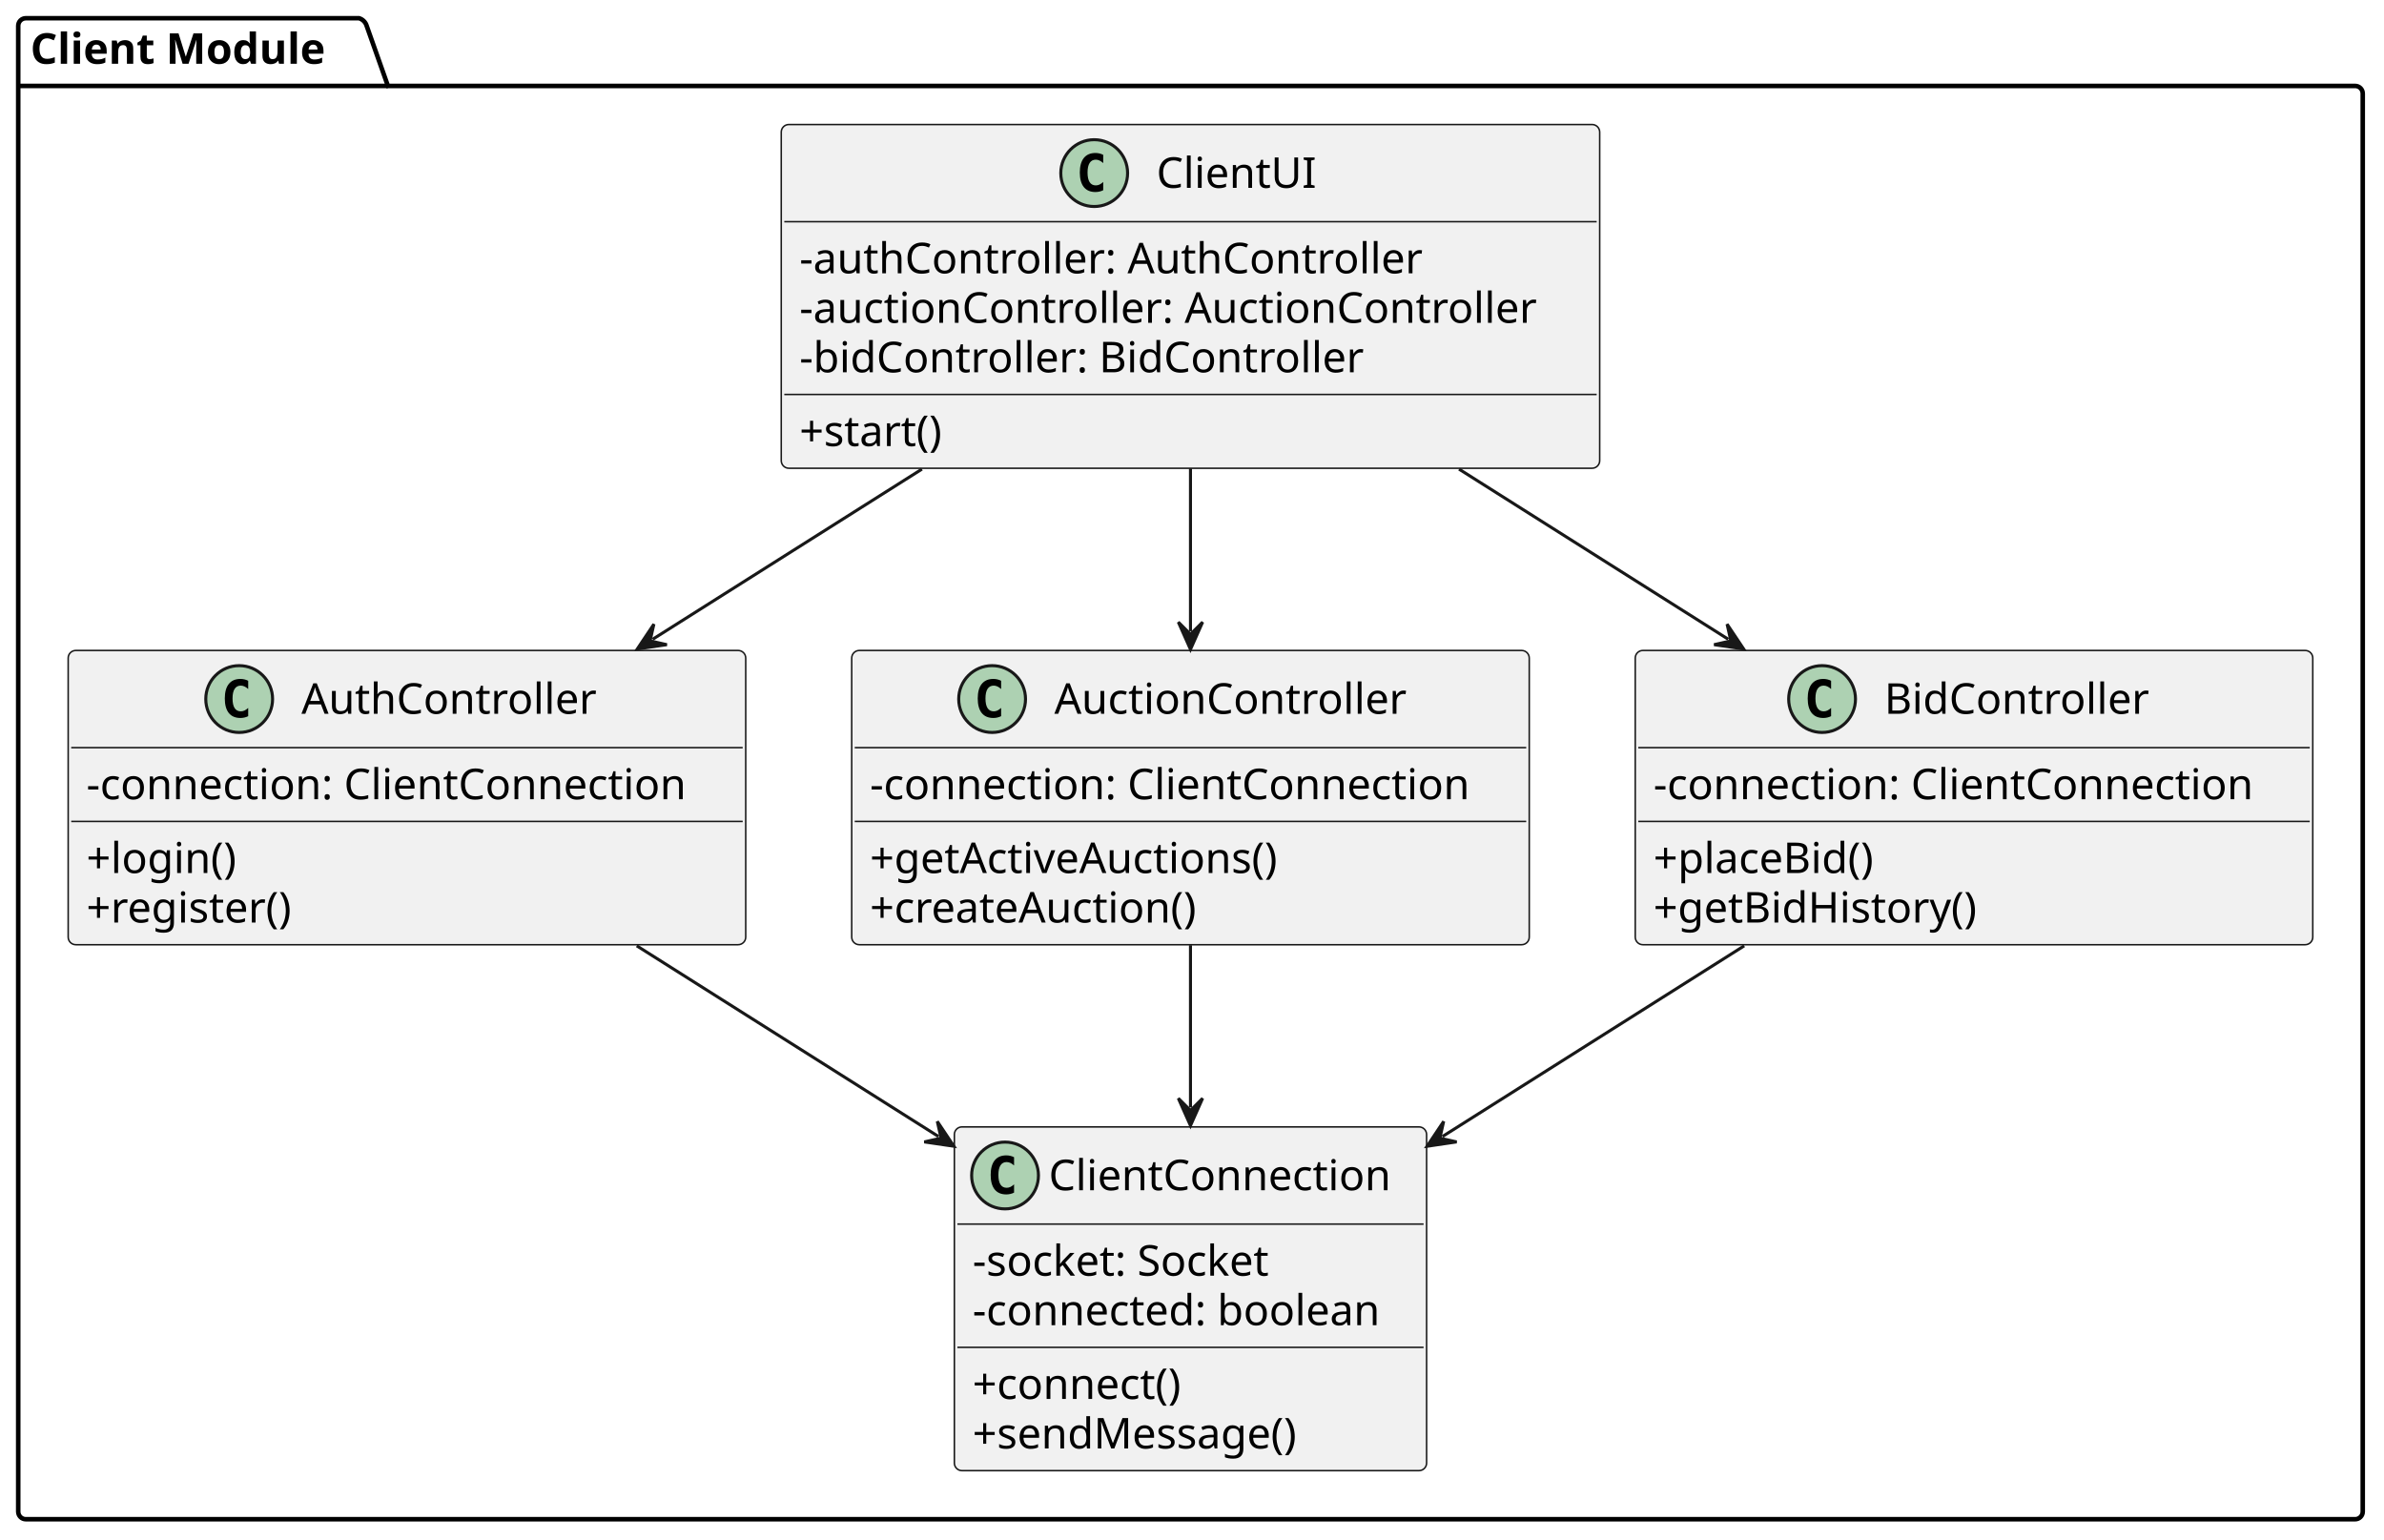
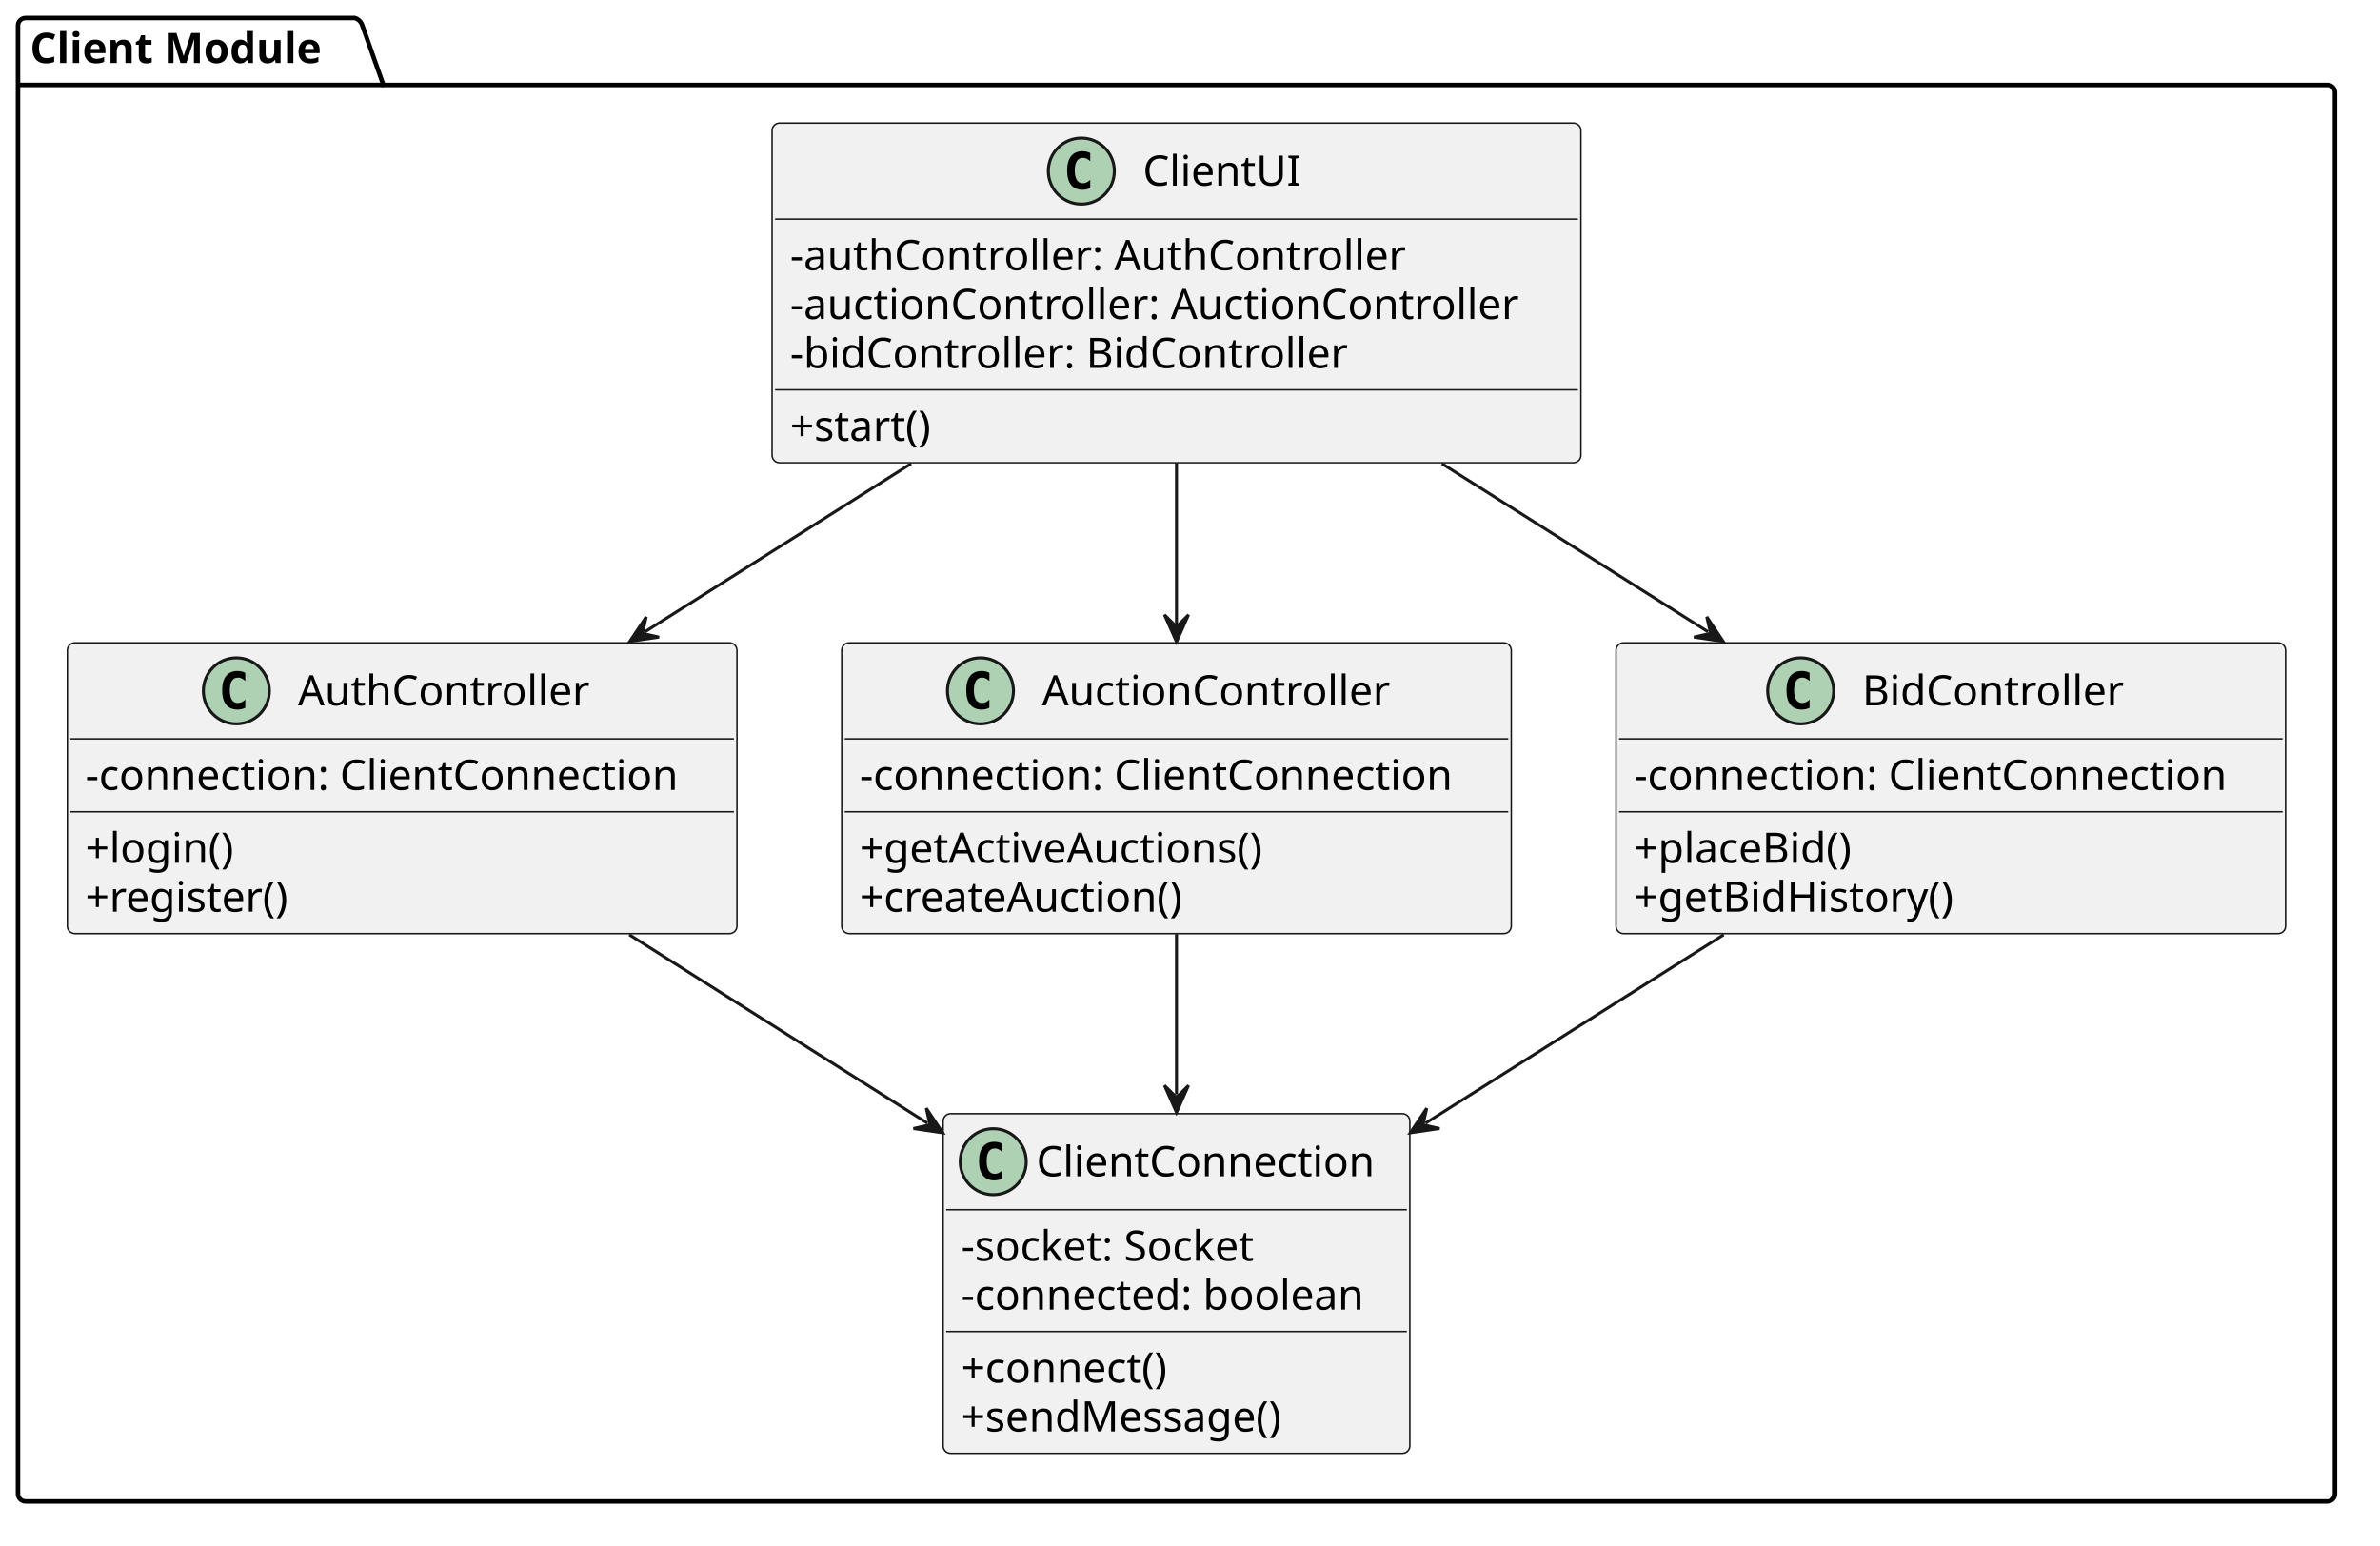
- <svg xmlns="http://www.w3.org/2000/svg" contentStyleType="text/css" data-diagram-type="CLASS" height="507px" preserveAspectRatio="none" style="width:785px;height:507px;background:#FFFFFF;" version="1.1" viewBox="0 0 785 507" width="785px" zoomAndPan="magnify">
+ <svg xmlns="http://www.w3.org/2000/svg" contentStyleType="text/css" data-diagram-type="CLASS" height="515px" preserveAspectRatio="none" style="width:793px;height:515px;background:#FFFFFF;" version="1.1" viewBox="0 0 793 515" width="793px" zoomAndPan="magnify">
  <defs />
  <g>
    <g class="cluster" data-qualified-name="Client Module" data-source-line="4" id="ent0002">
      <path d="M8.5,6 L118.232,6 A3.75,3.75 0 0 1 120.732,8.5 L127.732,28.297 L775.5,28.297 A2.5,2.5 0 0 1 778,30.797 L778,497.77 A2.5,2.5 0 0 1 775.5,500.27 L8.5,500.27 A2.5,2.5 0 0 1 6,497.77 L6,8.5 A2.5,2.5 0 0 1 8.5,6" fill="none" style="stroke:#000000;stroke-width:1.5;" />
      <line style="stroke:#000000;stroke-width:1.5;" x1="6" x2="127.732" y1="28.297" y2="28.297" />
-       <text fill="#000000" font-family="sans-serif" font-size="14" font-weight="bold" lengthAdjust="spacing" textLength="108.732" x="10" y="20.995">Client Module</text>
+       <text fill="#000000" font-family="sans-serif" font-size="14" font-weight="700" lengthAdjust="spacing" textLength="108.732" x="10" y="20.995">Client Module</text>
    </g>
    <g class="entity" data-qualified-name="Client Module.ClientConnection" data-source-line="5" id="ent0003">
      <rect fill="#F1F1F1" height="113.188" rx="2.5" ry="2.5" style="stroke:#181818;stroke-width:0.5;" width="155.5" x="314.25" y="371.08" />
      <ellipse cx="330.94" cy="387.08" fill="#ADD1B2" rx="11" ry="11" style="stroke:#181818;stroke-width:1;" />
      <path d="M333.908,392.721 Q333.33,393.017 332.69,393.158 Q332.049,393.314 331.346,393.314 Q328.846,393.314 327.518,391.674 Q326.205,390.017 326.205,386.892 Q326.205,383.767 327.518,382.111 Q328.846,380.455 331.346,380.455 Q332.049,380.455 332.69,380.611 Q333.346,380.767 333.908,381.064 L333.908,383.783 Q333.283,383.205 332.69,382.939 Q332.096,382.658 331.471,382.658 Q330.127,382.658 329.44,383.736 Q328.752,384.799 328.752,386.892 Q328.752,388.986 329.44,390.064 Q330.127,391.127 331.471,391.127 Q332.096,391.127 332.69,390.861 Q333.283,390.58 333.908,390.002 L333.908,392.721 Z " fill="#000000" />
      <text fill="#000000" font-family="sans-serif" font-size="14" lengthAdjust="spacing" textLength="119.745" x="345.315" y="391.927">ClientConnection</text>
      <line style="stroke:#181818;stroke-width:0.5;" x1="315.25" x2="468.75" y1="403.08" y2="403.08" />
      <text fill="#000000" font-family="sans-serif" font-size="14" lengthAdjust="spacing" textLength="107.345" x="320.25" y="420.075">-socket: Socket</text>
      <text fill="#000000" font-family="sans-serif" font-size="14" lengthAdjust="spacing" textLength="143.5" x="320.25" y="436.372">-connected: boolean</text>
      <line style="stroke:#181818;stroke-width:0.5;" x1="315.25" x2="468.75" y1="443.674" y2="443.674" />
      <text fill="#000000" font-family="sans-serif" font-size="14" lengthAdjust="spacing" textLength="78.463" x="320.25" y="460.669">+connect()</text>
      <text fill="#000000" font-family="sans-serif" font-size="14" lengthAdjust="spacing" textLength="117.681" x="320.25" y="476.966">+sendMessage()</text>
    </g>
    <g class="entity" data-qualified-name="Client Module.AuthController" data-source-line="12" id="ent0004">
      <rect fill="#F1F1F1" height="96.891" rx="2.5" ry="2.5" style="stroke:#181818;stroke-width:0.5;" width="223.101" x="22.45" y="214.19" />
      <ellipse cx="78.758" cy="230.19" fill="#ADD1B2" rx="11" ry="11" style="stroke:#181818;stroke-width:1;" />
      <path d="M81.726,235.831 Q81.148,236.127 80.508,236.268 Q79.867,236.424 79.164,236.424 Q76.664,236.424 75.336,234.784 Q74.023,233.127 74.023,230.002 Q74.023,226.877 75.336,225.221 Q76.664,223.565 79.164,223.565 Q79.867,223.565 80.508,223.721 Q81.164,223.877 81.726,224.174 L81.726,226.893 Q81.101,226.315 80.508,226.049 Q79.914,225.768 79.289,225.768 Q77.945,225.768 77.258,226.846 Q76.57,227.909 76.57,230.002 Q76.57,232.096 77.258,233.174 Q77.945,234.237 79.289,234.237 Q79.914,234.237 80.508,233.971 Q81.101,233.69 81.726,233.112 L81.726,235.831 Z " fill="#000000" />
      <text fill="#000000" font-family="sans-serif" font-size="14" lengthAdjust="spacing" textLength="101.985" x="99.258" y="235.037">AuthController</text>
      <line style="stroke:#181818;stroke-width:0.5;" x1="23.45" x2="244.551" y1="246.19" y2="246.19" />
      <text fill="#000000" font-family="sans-serif" font-size="14" lengthAdjust="spacing" textLength="211.101" x="28.45" y="263.185">-connection: ClientConnection</text>
      <line style="stroke:#181818;stroke-width:0.5;" x1="23.45" x2="244.551" y1="270.487" y2="270.487" />
      <text fill="#000000" font-family="sans-serif" font-size="14" lengthAdjust="spacing" textLength="56.759" x="28.45" y="287.482">+login()</text>
      <text fill="#000000" font-family="sans-serif" font-size="14" lengthAdjust="spacing" textLength="76.952" x="28.45" y="303.779">+register()</text>
    </g>
    <g class="entity" data-qualified-name="Client Module.AuctionController" data-source-line="18" id="ent0005">
      <rect fill="#F1F1F1" height="96.891" rx="2.5" ry="2.5" style="stroke:#181818;stroke-width:0.5;" width="223.101" x="280.45" y="214.19" />
      <ellipse cx="326.681" cy="230.19" fill="#ADD1B2" rx="11" ry="11" style="stroke:#181818;stroke-width:1;" />
      <path d="M329.65,235.831 Q329.072,236.127 328.431,236.268 Q327.791,236.424 327.088,236.424 Q324.588,236.424 323.26,234.784 Q321.947,233.127 321.947,230.002 Q321.947,226.877 323.26,225.221 Q324.588,223.565 327.088,223.565 Q327.791,223.565 328.431,223.721 Q329.088,223.877 329.65,224.174 L329.65,226.893 Q329.025,226.315 328.431,226.049 Q327.838,225.768 327.213,225.768 Q325.869,225.768 325.181,226.846 Q324.494,227.909 324.494,230.002 Q324.494,232.096 325.181,233.174 Q325.869,234.237 327.213,234.237 Q327.838,234.237 328.431,233.971 Q329.025,233.69 329.65,233.112 L329.65,235.831 Z " fill="#000000" />
      <text fill="#000000" font-family="sans-serif" font-size="14" lengthAdjust="spacing" textLength="122.138" x="347.181" y="235.037">AuctionController</text>
      <line style="stroke:#181818;stroke-width:0.5;" x1="281.45" x2="502.551" y1="246.19" y2="246.19" />
      <text fill="#000000" font-family="sans-serif" font-size="14" lengthAdjust="spacing" textLength="211.101" x="286.45" y="263.185">-connection: ClientConnection</text>
      <line style="stroke:#181818;stroke-width:0.5;" x1="281.45" x2="502.551" y1="270.487" y2="270.487" />
      <text fill="#000000" font-family="sans-serif" font-size="14" lengthAdjust="spacing" textLength="149.454" x="286.45" y="287.482">+getActiveAuctions()</text>
      <text fill="#000000" font-family="sans-serif" font-size="14" lengthAdjust="spacing" textLength="120.367" x="286.45" y="303.779">+createAuction()</text>
    </g>
    <g class="entity" data-qualified-name="Client Module.BidController" data-source-line="24" id="ent0006">
      <rect fill="#F1F1F1" height="96.891" rx="2.5" ry="2.5" style="stroke:#181818;stroke-width:0.5;" width="223.101" x="538.45" y="214.19" />
      <ellipse cx="599.973" cy="230.19" fill="#ADD1B2" rx="11" ry="11" style="stroke:#181818;stroke-width:1;" />
      <path d="M602.942,235.831 Q602.364,236.127 601.723,236.268 Q601.083,236.424 600.38,236.424 Q597.88,236.424 596.552,234.784 Q595.239,233.127 595.239,230.002 Q595.239,226.877 596.552,225.221 Q597.88,223.565 600.38,223.565 Q601.083,223.565 601.723,223.721 Q602.38,223.877 602.942,224.174 L602.942,226.893 Q602.317,226.315 601.723,226.049 Q601.13,225.768 600.505,225.768 Q599.161,225.768 598.473,226.846 Q597.786,227.909 597.786,230.002 Q597.786,232.096 598.473,233.174 Q599.161,234.237 600.505,234.237 Q601.13,234.237 601.723,233.971 Q602.317,233.69 602.942,233.112 L602.942,235.831 Z " fill="#000000" />
      <text fill="#000000" font-family="sans-serif" font-size="14" lengthAdjust="spacing" textLength="91.554" x="620.473" y="235.037">BidController</text>
      <line style="stroke:#181818;stroke-width:0.5;" x1="539.45" x2="760.551" y1="246.19" y2="246.19" />
      <text fill="#000000" font-family="sans-serif" font-size="14" lengthAdjust="spacing" textLength="211.101" x="544.45" y="263.185">-connection: ClientConnection</text>
      <line style="stroke:#181818;stroke-width:0.5;" x1="539.45" x2="760.551" y1="270.487" y2="270.487" />
      <text fill="#000000" font-family="sans-serif" font-size="14" lengthAdjust="spacing" textLength="82.701" x="544.45" y="287.482">+placeBid()</text>
      <text fill="#000000" font-family="sans-serif" font-size="14" lengthAdjust="spacing" textLength="117.831" x="544.45" y="303.779">+getBidHistory()</text>
    </g>
    <g class="entity" data-qualified-name="Client Module.ClientUI" data-source-line="30" id="ent0007">
      <rect fill="#F1F1F1" height="113.188" rx="2.5" ry="2.5" style="stroke:#181818;stroke-width:0.5;" width="269.496" x="257.25" y="41" />
      <ellipse cx="360.295" cy="57" fill="#ADD1B2" rx="11" ry="11" style="stroke:#181818;stroke-width:1;" />
      <path d="M363.264,62.641 Q362.685,62.938 362.045,63.078 Q361.404,63.234 360.701,63.234 Q358.201,63.234 356.873,61.594 Q355.56,59.938 355.56,56.812 Q355.56,53.688 356.873,52.031 Q358.201,50.375 360.701,50.375 Q361.404,50.375 362.045,50.531 Q362.701,50.688 363.264,50.984 L363.264,53.703 Q362.639,53.125 362.045,52.859 Q361.451,52.578 360.826,52.578 Q359.482,52.578 358.795,53.656 Q358.107,54.719 358.107,56.812 Q358.107,58.906 358.795,59.984 Q359.482,61.047 360.826,61.047 Q361.451,61.047 362.045,60.781 Q362.639,60.5 363.264,59.922 L363.264,62.641 Z " fill="#000000" />
      <text fill="#000000" font-family="sans-serif" font-size="14" lengthAdjust="spacing" textLength="54.906" x="380.795" y="61.847">ClientUI</text>
      <line style="stroke:#181818;stroke-width:0.5;" x1="258.25" x2="525.746" y1="73" y2="73" />
      <text fill="#000000" font-family="sans-serif" font-size="14" lengthAdjust="spacing" textLength="217.191" x="263.25" y="89.995">-authController: AuthController</text>
      <text fill="#000000" font-family="sans-serif" font-size="14" lengthAdjust="spacing" textLength="257.496" x="263.25" y="106.292">-auctionController: AuctionController</text>
      <text fill="#000000" font-family="sans-serif" font-size="14" lengthAdjust="spacing" textLength="196.608" x="263.25" y="122.589">-bidController: BidController</text>
      <line style="stroke:#181818;stroke-width:0.5;" x1="258.25" x2="525.746" y1="129.891" y2="129.891" />
      <text fill="#000000" font-family="sans-serif" font-size="14" lengthAdjust="spacing" textLength="55.262" x="263.25" y="146.886">+start()</text>
    </g>
    <g class="link" data-entity-1="ent0007" data-entity-2="ent0004" data-link-type="dependency" data-source-line="37" id="lnk8">
      <path codeLine="37" d="M303.57,154.48 C273.09,173.74 244.302,191.935 214.912,210.505" fill="none" id="ClientUI-to-AuthController" style="stroke:#181818;stroke-width:1;" />
      <polygon fill="#181818" points="209.84,213.71,219.585,212.284,214.067,211.039,215.312,205.521,209.84,213.71" style="stroke:#181818;stroke-width:1;" />
    </g>
    <g class="link" data-entity-1="ent0007" data-entity-2="ent0005" data-link-type="dependency" data-source-line="38" id="lnk9">
      <path codeLine="38" d="M392,154.25 C392,173.62 392,189.17 392,207.85" fill="none" id="ClientUI-to-AuctionController" style="stroke:#181818;stroke-width:1;" />
      <polygon fill="#181818" points="392,213.85,396,204.85,392,208.85,388,204.85,392,213.85" style="stroke:#181818;stroke-width:1;" />
    </g>
    <g class="link" data-entity-1="ent0007" data-entity-2="ent0006" data-link-type="dependency" data-source-line="39" id="lnk10">
      <path codeLine="39" d="M480.43,154.48 C510.91,173.74 539.698,191.935 569.088,210.505" fill="none" id="ClientUI-to-BidController" style="stroke:#181818;stroke-width:1;" />
      <polygon fill="#181818" points="574.16,213.71,568.688,205.521,569.933,211.039,564.415,212.284,574.16,213.71" style="stroke:#181818;stroke-width:1;" />
    </g>
    <g class="link" data-entity-1="ent0004" data-entity-2="ent0003" data-link-type="dependency" data-source-line="40" id="lnk11">
      <path codeLine="40" d="M209.67,311.45 C242.53,332.22 275.918,353.314 309.028,374.244" fill="none" id="AuthController-to-ClientConnection" style="stroke:#181818;stroke-width:1;" />
      <polygon fill="#181818" points="314.1,377.45,308.63,369.26,309.874,374.778,304.355,376.022,314.1,377.45" style="stroke:#181818;stroke-width:1;" />
    </g>
    <g class="link" data-entity-1="ent0005" data-entity-2="ent0003" data-link-type="dependency" data-source-line="41" id="lnk12">
      <path codeLine="41" d="M392,311.23 C392,329.84 392,345.32 392,364.67" fill="none" id="AuctionController-to-ClientConnection" style="stroke:#181818;stroke-width:1;" />
      <polygon fill="#181818" points="392,370.67,396,361.67,392,365.67,388,361.67,392,370.67" style="stroke:#181818;stroke-width:1;" />
    </g>
    <g class="link" data-entity-1="ent0006" data-entity-2="ent0003" data-link-type="dependency" data-source-line="42" id="lnk13">
      <path codeLine="42" d="M574.33,311.45 C541.47,332.22 508.082,353.314 474.972,374.244" fill="none" id="BidController-to-ClientConnection" style="stroke:#181818;stroke-width:1;" />
      <polygon fill="#181818" points="469.9,377.45,479.645,376.022,474.126,374.778,475.37,369.26,469.9,377.45" style="stroke:#181818;stroke-width:1;" />
    </g>
  </g>
</svg>
